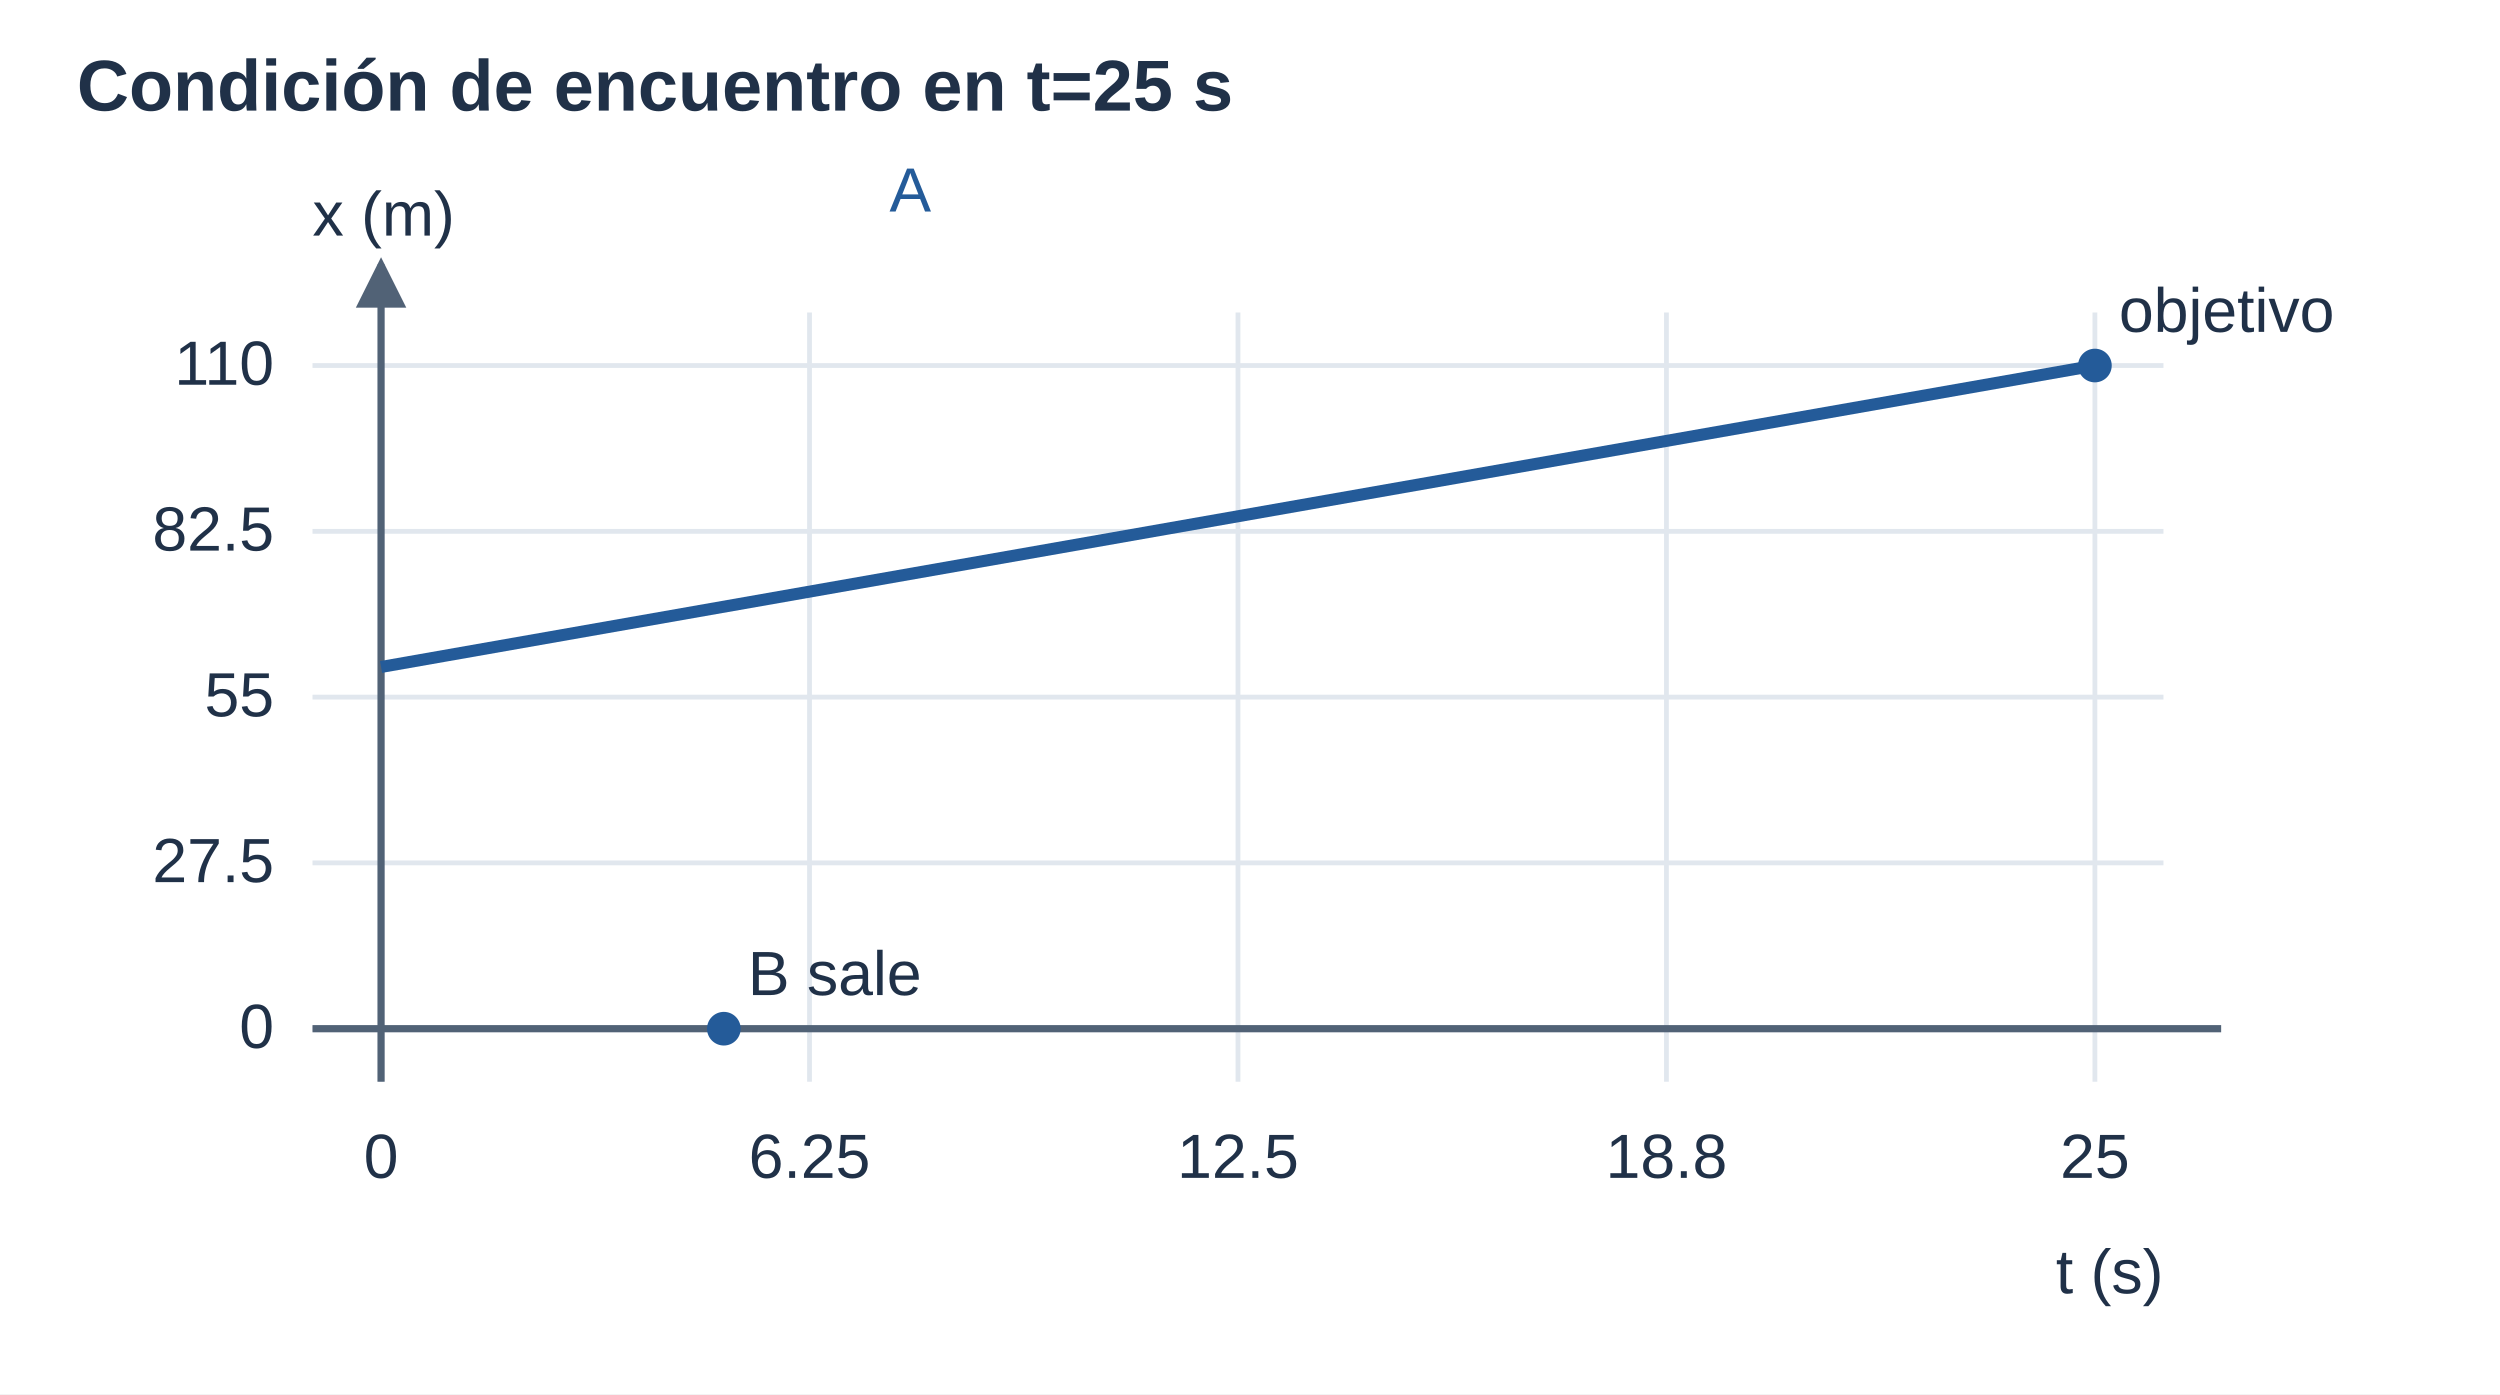
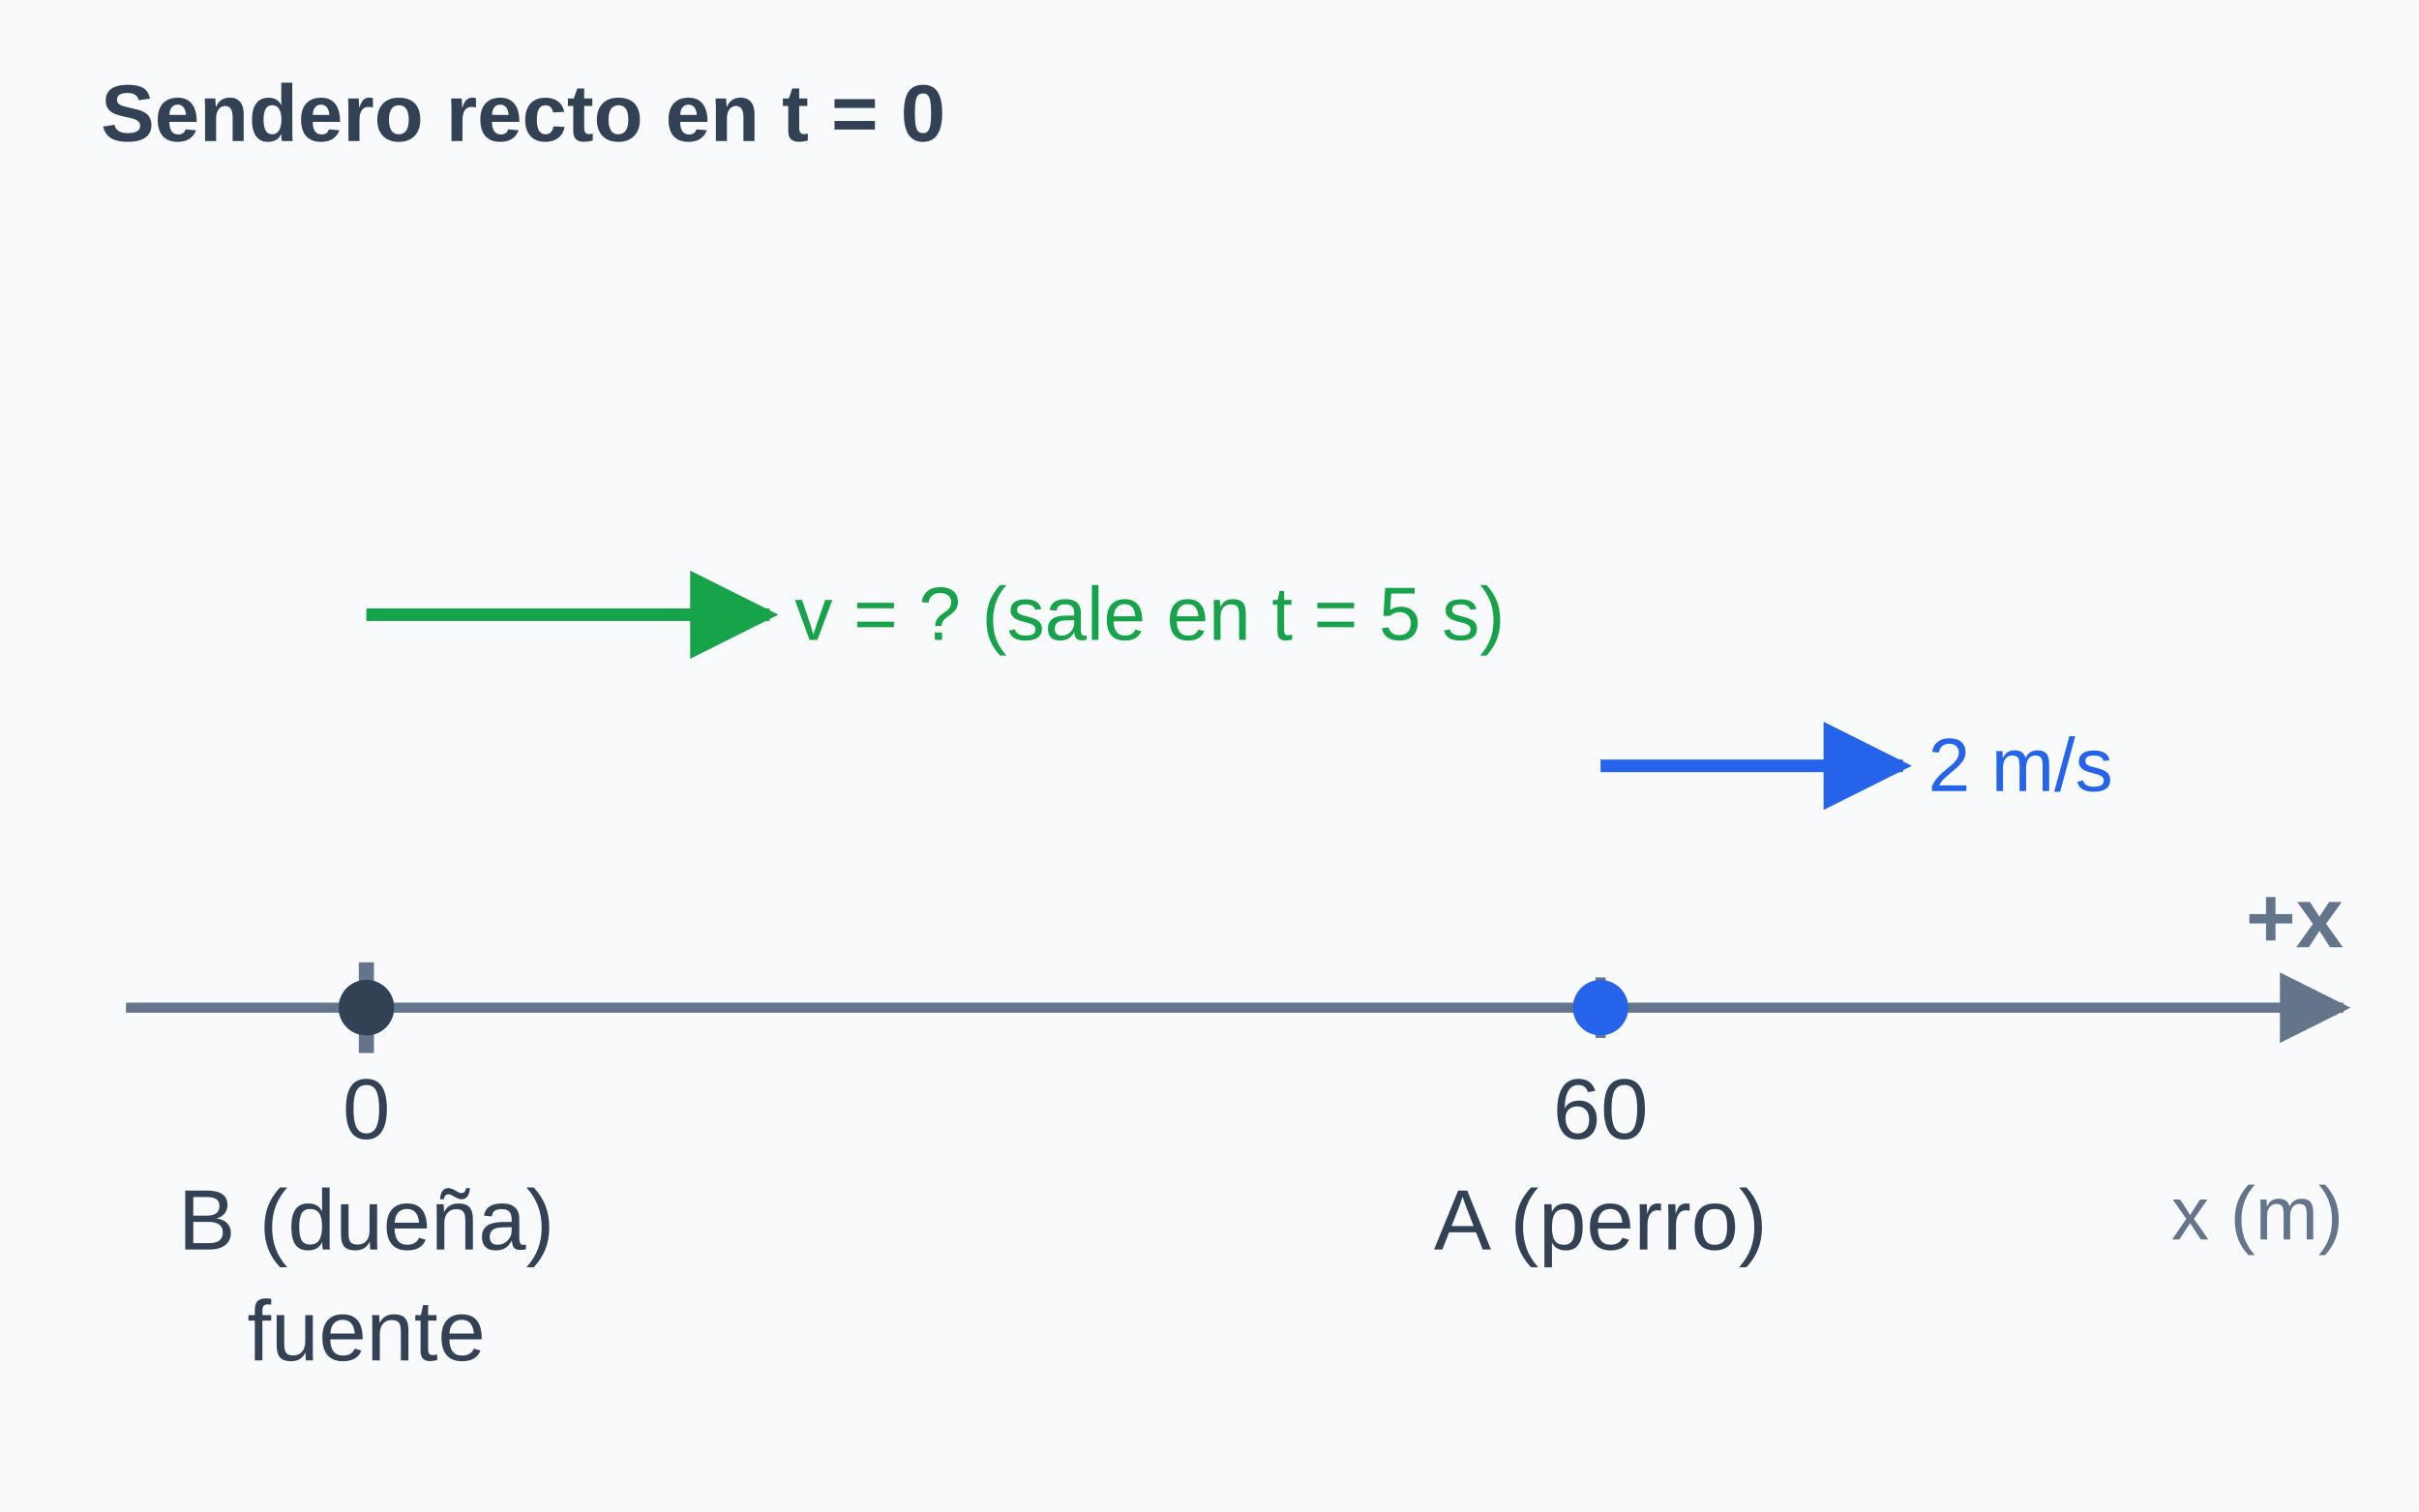
- <svg xmlns="http://www.w3.org/2000/svg" viewBox="0 0 520 290" role="img" aria-labelledby="title desc" style="max-width:100%;height:auto">
+ <svg xmlns="http://www.w3.org/2000/svg" viewBox="0 0 480 300" role="img" aria-labelledby="title desc">
  <defs>
-     <marker id="arrow" markerWidth="7" markerHeight="7" refX="6" refY="3.5" orient="auto-start-reverse">
-       <path d="M0 0 L7 3.5 L0 7Z" fill="context-stroke" />
+     <marker id="a-axis" viewBox="0 0 10 10" refX="9" refY="5" markerWidth="7" markerHeight="7" orient="auto-start-reverse">
+       <path d="M0 0 L10 5 L0 10 Z" fill="#64748b" />
+     </marker>
+     <marker id="a-blue" viewBox="0 0 10 10" refX="9" refY="5" markerWidth="7" markerHeight="7" orient="auto-start-reverse">
+       <path d="M0 0 L10 5 L0 10 Z" fill="#2563eb" />
+     </marker>
+     <marker id="a-amber" viewBox="0 0 10 10" refX="9" refY="5" markerWidth="7" markerHeight="7" orient="auto-start-reverse">
+       <path d="M0 0 L10 5 L0 10 Z" fill="#d97706" />
+     </marker>
+     <marker id="a-green" viewBox="0 0 10 10" refX="9" refY="5" markerWidth="7" markerHeight="7" orient="auto-start-reverse">
+       <path d="M0 0 L10 5 L0 10 Z" fill="#16a34a" />
+     </marker>
+     <marker id="a-red" viewBox="0 0 10 10" refX="9" refY="5" markerWidth="7" markerHeight="7" orient="auto-start-reverse">
+       <path d="M0 0 L10 5 L0 10 Z" fill="#dc2626" />
+     </marker>
+     <marker id="a-grey" viewBox="0 0 10 10" refX="9" refY="5" markerWidth="7" markerHeight="7" orient="auto-start-reverse">
+       <path d="M0 0 L10 5 L0 10 Z" fill="#94a3b8" />
    </marker>
  </defs>
-   <rect width="100%" height="100%" fill="white" />
-   <g font-family="Arial,sans-serif" font-size="13" fill="#203148">
-     <text x="16" y="23" font-size="15" font-weight="bold">Condición de encuentro en t=25 s</text>
-     <path d="M79.26 65V225 M65 213.97H450" stroke="#e1e7ee" fill="none" />
-     <text x="79.26" y="245" text-anchor="middle">0</text>
-     <text x="57" y="217.97" text-anchor="end">0</text>
-     <path d="M168.38 65V225 M65 179.48H450" stroke="#e1e7ee" fill="none" />
-     <text x="168.38" y="245" text-anchor="middle">6.25</text>
-     <text x="57" y="183.48" text-anchor="end">27.5</text>
-     <path d="M257.50 65V225 M65 145.00H450" stroke="#e1e7ee" fill="none" />
-     <text x="257.50" y="245" text-anchor="middle">12.5</text>
-     <text x="57" y="149.00" text-anchor="end">55</text>
-     <path d="M346.62 65V225 M65 110.52H450" stroke="#e1e7ee" fill="none" />
-     <text x="346.62" y="245" text-anchor="middle">18.8</text>
-     <text x="57" y="114.52" text-anchor="end">82.5</text>
-     <path d="M435.74 65V225 M65 76.03H450" stroke="#e1e7ee" fill="none" />
-     <text x="435.74" y="245" text-anchor="middle">25</text>
-     <text x="57" y="80.03" text-anchor="end">110</text>
-     <path d="M65 213.97H462 M79.26 225V55" stroke="#516276" stroke-width="1.5" fill="none" marker-end="url(#arrow)" />
-     <text x="450" y="269" text-anchor="end">t (s)</text>
-     <text x="65" y="49">x (m)</text>
-     <polyline points="79.26,138.73 435.74,76.03" fill="none" stroke="#245b99" stroke-width="2.5" />
-     <text x="185" y="44" fill="#245b99">A</text>
-     <circle cx="150.56" cy="213.97" r="3.5" fill="#245b99" />
-     <text x="155.56" y="206.97">B sale</text>
-     <circle cx="435.74" cy="76.03" r="3.5" fill="#245b99" />
-     <text x="440.74" y="69.03">objetivo</text>
+   <rect width="480" height="300" fill="#f8fafc" />
+   <g font-family="Arial, sans-serif">
+     <path d="M25.0 200.0 L465.0 200.0" fill="none" stroke="#64748b" stroke-width="2" marker-end="url(#a-axis)" />
+     <text x="465.0" y="188.0" font-size="17" text-anchor="end" fill="#64748b" font-weight="bold">+x</text>
+     <path d="M72.7 194.0 L72.7 206.0" fill="none" stroke="#64748b" stroke-width="2" />
+     <text x="72.7" y="226.0" font-size="17" text-anchor="middle" fill="#334155">0</text>
+     <path d="M317.6 194.0 L317.6 206.0" fill="none" stroke="#64748b" stroke-width="2" />
+     <text x="317.6" y="226.0" font-size="17" text-anchor="middle" fill="#334155">60</text>
+     <path d="M72.7 191.0 L72.7 209.0" fill="none" stroke="#64748b" stroke-width="3" />
+     <text x="465.0" y="246.0" font-size="15" text-anchor="end" fill="#64748b">x (m)</text>
+     <circle cx="72.7" cy="200.0" r="5.5" fill="#2563eb" />
+     <text x="72.7" y="248.0" font-size="17" text-anchor="middle" fill="#334155">B (dueña)</text>
+     <circle cx="317.6" cy="200.0" r="5.5" fill="#2563eb" />
+     <text x="317.6" y="248.0" font-size="17" text-anchor="middle" fill="#334155">A (perro)</text>
+     <path d="M317.6 152.0 L377.6 152.0" fill="none" stroke="#2563eb" stroke-width="2.5" marker-end="url(#a-blue)" />
+     <text x="382.6" y="157.0" font-size="15" text-anchor="start" fill="#2563eb">2 m/s</text>
+     <path d="M72.7 122.0 L152.7 122.0" fill="none" stroke="#16a34a" stroke-width="2.5" marker-end="url(#a-green)" />
+     <text x="157.7" y="127.0" font-size="15" text-anchor="start" fill="#16a34a">v = ? (sale en t = 5 s)</text>
+     <circle cx="72.7" cy="200.0" r="5.5" fill="#334155" />
+     <text x="72.7" y="270.0" font-size="17" text-anchor="middle" fill="#334155">fuente</text>
+     <text x="20.0" y="28.0" font-size="16" text-anchor="start" fill="#334155" font-weight="bold">Sendero recto en t = 0</text>
  </g>
</svg>
